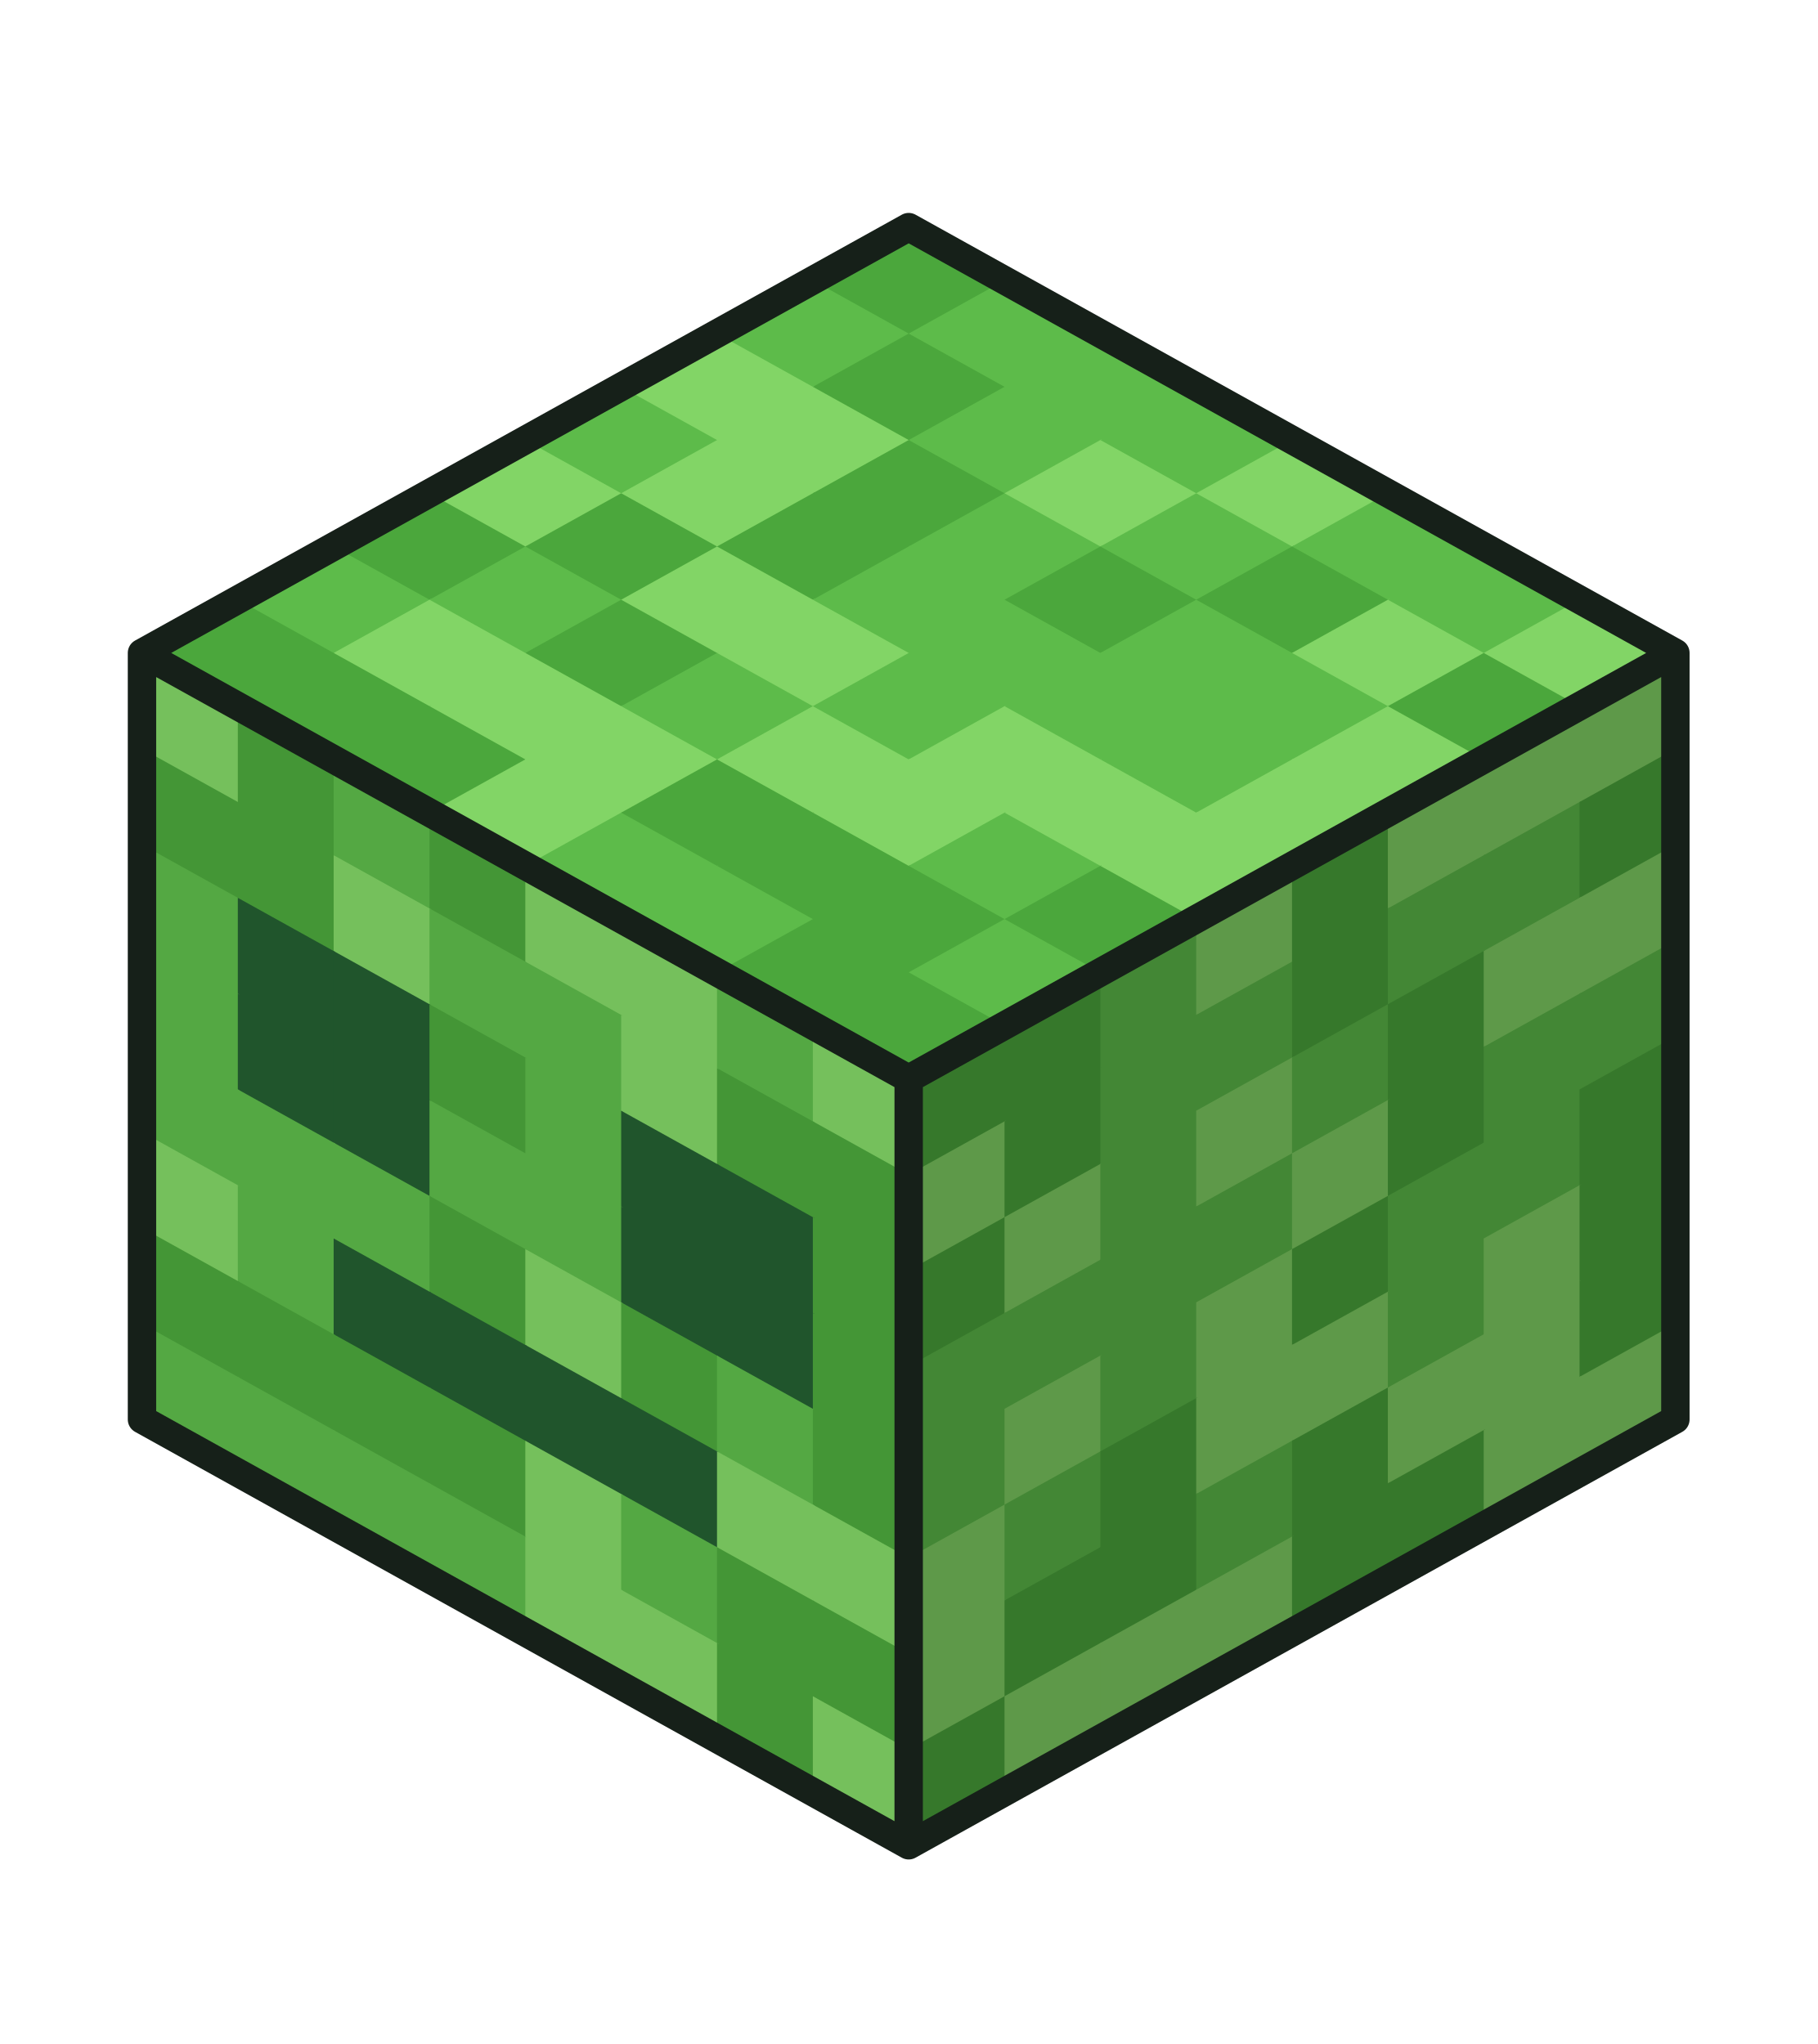
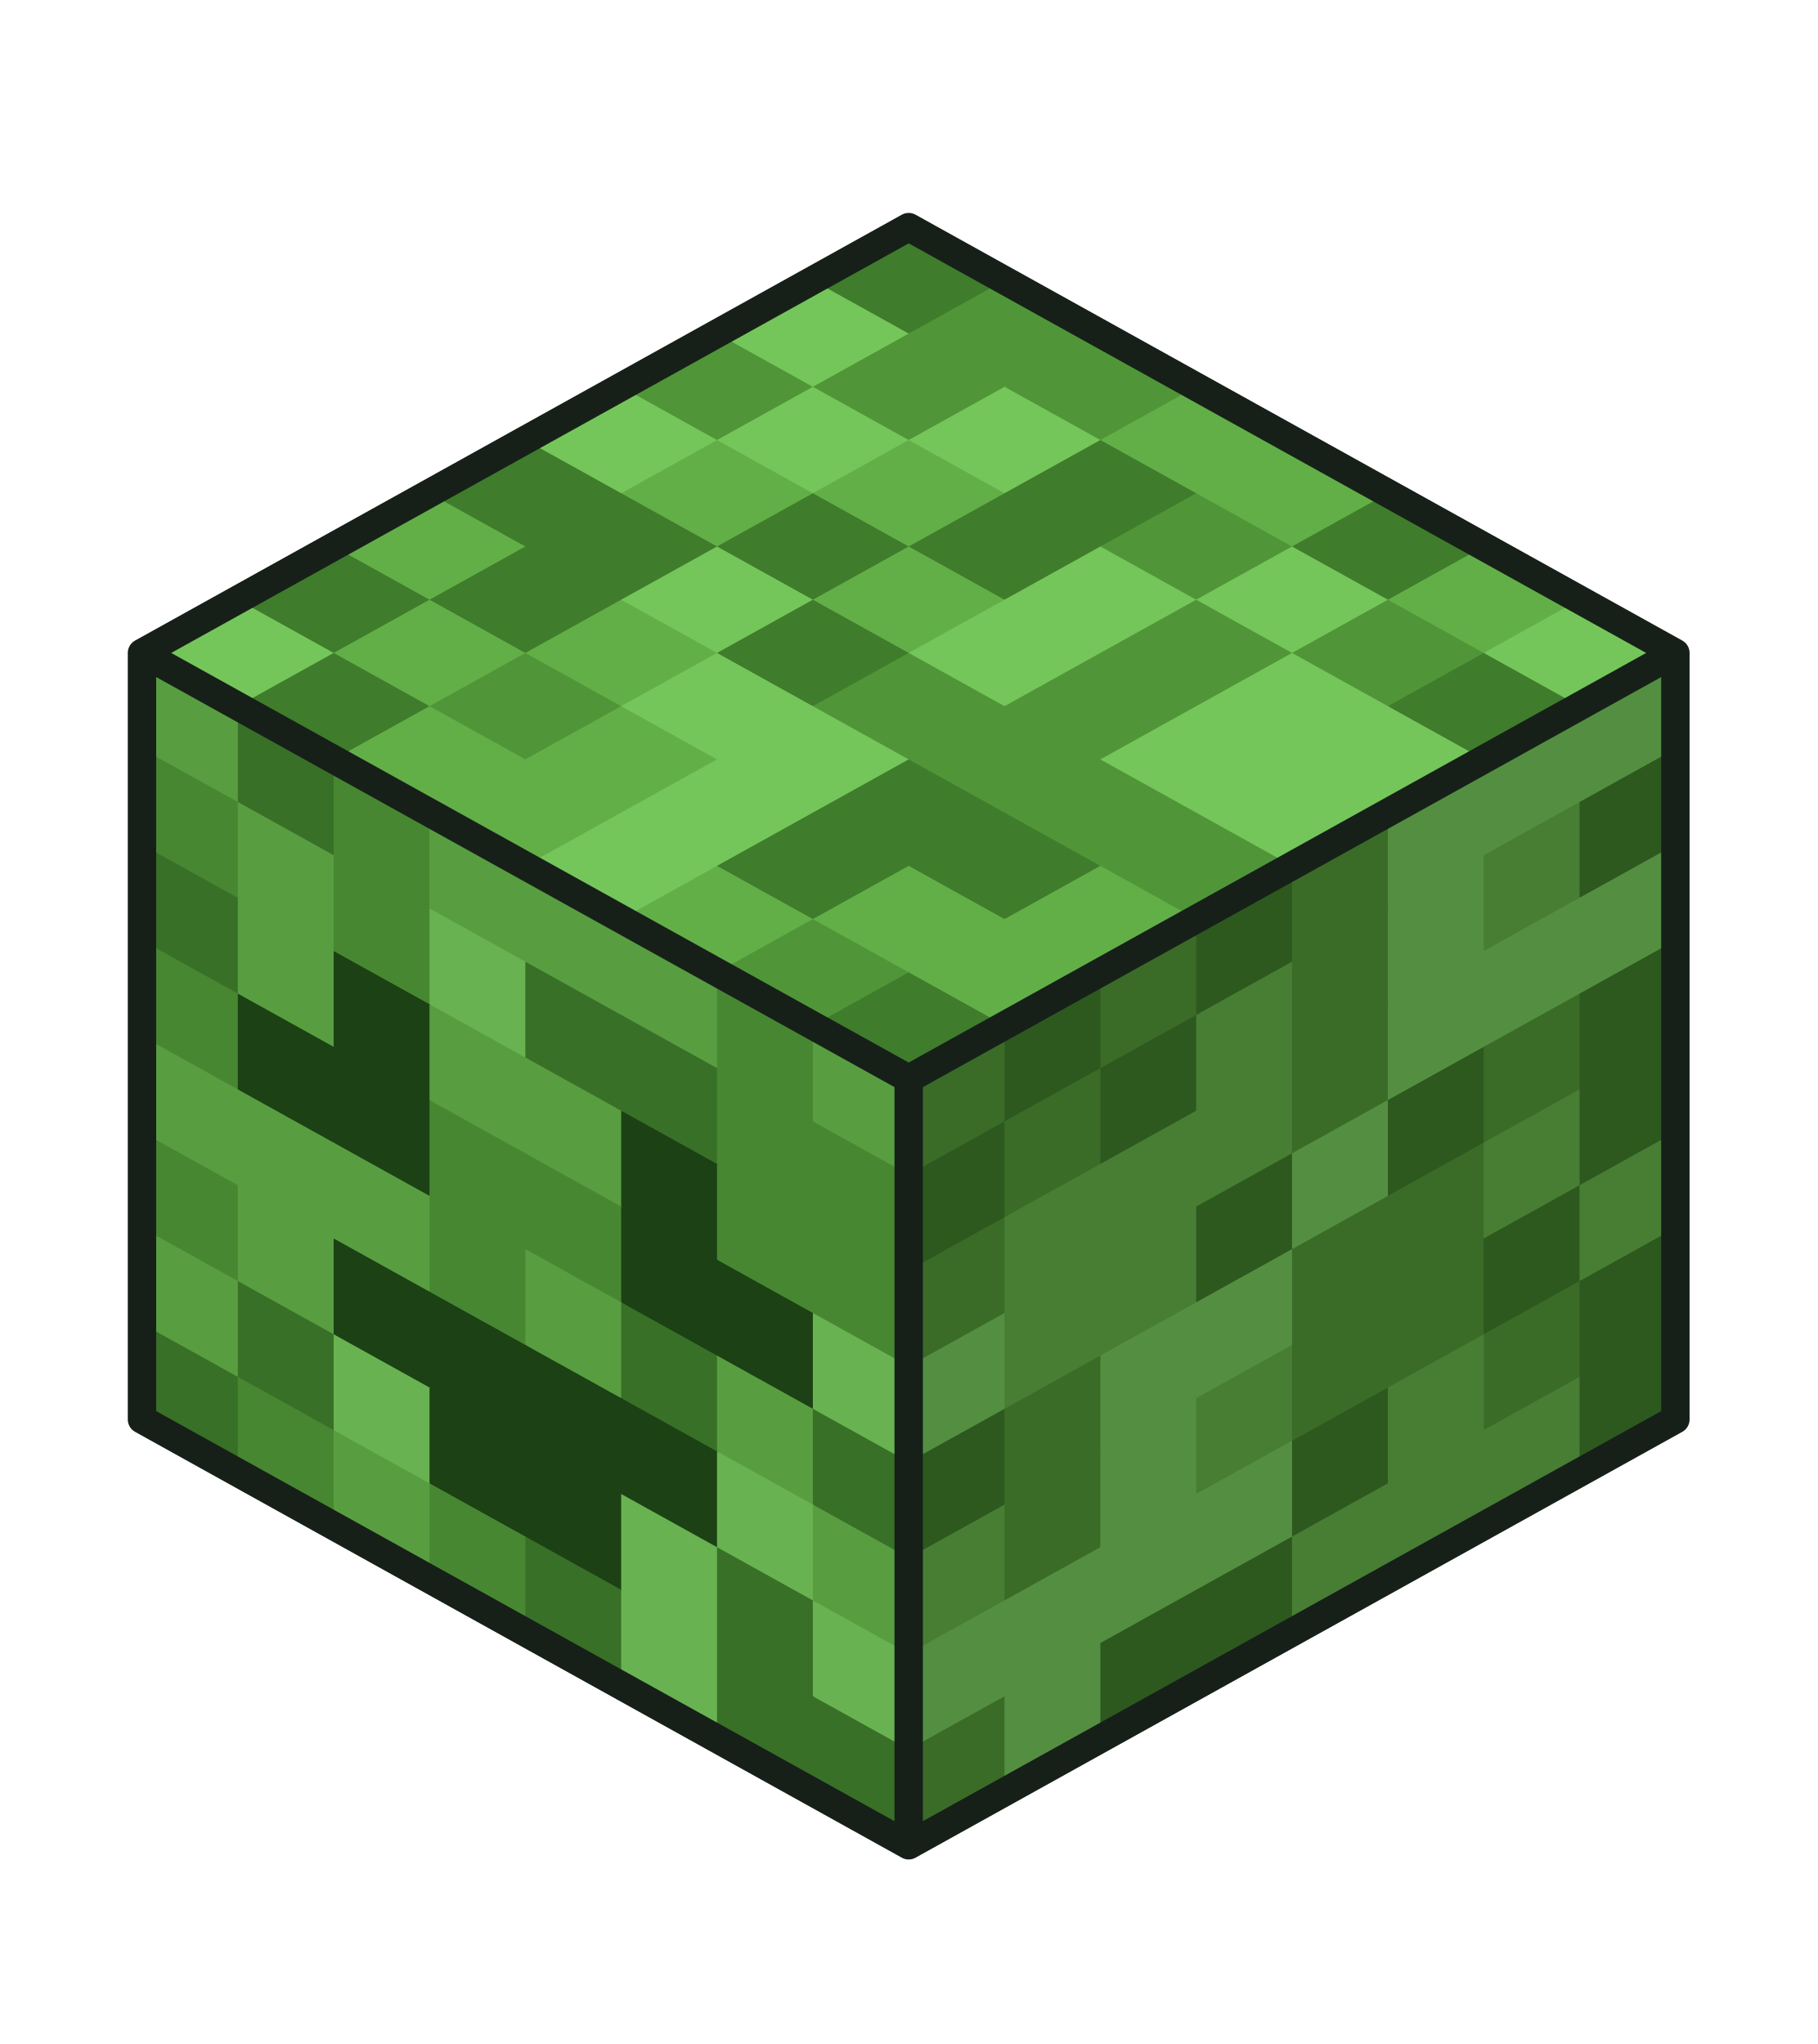
<svg xmlns="http://www.w3.org/2000/svg" viewBox="0 0 128 144" role="img">
  <g transform="matrix(6.75 -3.75 6.75 3.75 10 46)">
-     <rect x="0" y="0" width="1.015" height="1.015" fill="#4ba73c" />
-     <rect x="1" y="0" width="1.015" height="1.015" fill="#5dbb4a" />
-     <rect x="2" y="0" width="1.015" height="1.015" fill="#4ba73c" />
-     <rect x="3" y="0" width="1.015" height="1.015" fill="#82d566" />
-     <rect x="4" y="0" width="1.015" height="1.015" fill="#5dbb4a" />
-     <rect x="5" y="0" width="1.015" height="1.015" fill="#82d566" />
-     <rect x="6" y="0" width="1.015" height="1.015" fill="#5dbb4a" />
-     <rect x="7" y="0" width="1.015" height="1.015" fill="#4ba73c" />
-     <rect x="0" y="1" width="1.015" height="1.015" fill="#4ba73c" />
-     <rect x="1" y="1" width="1.015" height="1.015" fill="#82d566" />
-     <rect x="2" y="1" width="1.015" height="1.015" fill="#5dbb4a" />
-     <rect x="3" y="1" width="1.015" height="1.015" fill="#4ba73c" />
-     <rect x="4" y="1" width="1.015" height="1.015" fill="#82d566" />
-     <rect x="5" y="1" width="1.015" height="1.015" fill="#82d566" />
-     <rect x="6" y="1" width="1.015" height="1.015" fill="#4ba73c" />
-     <rect x="7" y="1" width="1.015" height="1.015" fill="#5dbb4a" />
-     <rect x="0" y="2" width="1.015" height="1.015" fill="#4ba73c" />
-     <rect x="1" y="2" width="1.015" height="1.015" fill="#82d566" />
-     <rect x="2" y="2" width="1.015" height="1.015" fill="#4ba73c" />
-     <rect x="3" y="2" width="1.015" height="1.015" fill="#82d566" />
-     <rect x="4" y="2" width="1.015" height="1.015" fill="#4ba73c" />
-     <rect x="5" y="2" width="1.015" height="1.015" fill="#4ba73c" />
-     <rect x="6" y="2" width="1.015" height="1.015" fill="#5dbb4a" />
-     <rect x="7" y="2" width="1.015" height="1.015" fill="#5dbb4a" />
-     <rect x="0" y="3" width="1.015" height="1.015" fill="#82d566" />
-     <rect x="1" y="3" width="1.015" height="1.015" fill="#82d566" />
-     <rect x="2" y="3" width="1.015" height="1.015" fill="#5dbb4a" />
-     <rect x="3" y="3" width="1.015" height="1.015" fill="#82d566" />
-     <rect x="4" y="3" width="1.015" height="1.015" fill="#5dbb4a" />
-     <rect x="5" y="3" width="1.015" height="1.015" fill="#5dbb4a" />
-     <rect x="6" y="3" width="1.015" height="1.015" fill="#82d566" />
-     <rect x="7" y="3" width="1.015" height="1.015" fill="#5dbb4a" />
-     <rect x="0" y="4" width="1.015" height="1.015" fill="#5dbb4a" />
-     <rect x="1" y="4" width="1.015" height="1.015" fill="#4ba73c" />
-     <rect x="2" y="4" width="1.015" height="1.015" fill="#82d566" />
-     <rect x="3" y="4" width="1.015" height="1.015" fill="#5dbb4a" />
-     <rect x="4" y="4" width="1.015" height="1.015" fill="#5dbb4a" />
-     <rect x="5" y="4" width="1.015" height="1.015" fill="#4ba73c" />
-     <rect x="6" y="4" width="1.015" height="1.015" fill="#5dbb4a" />
-     <rect x="7" y="4" width="1.015" height="1.015" fill="#82d566" />
-     <rect x="0" y="5" width="1.015" height="1.015" fill="#5dbb4a" />
-     <rect x="1" y="5" width="1.015" height="1.015" fill="#4ba73c" />
-     <rect x="2" y="5" width="1.015" height="1.015" fill="#82d566" />
-     <rect x="3" y="5" width="1.015" height="1.015" fill="#82d566" />
-     <rect x="4" y="5" width="1.015" height="1.015" fill="#5dbb4a" />
-     <rect x="5" y="5" width="1.015" height="1.015" fill="#5dbb4a" />
-     <rect x="6" y="5" width="1.015" height="1.015" fill="#4ba73c" />
-     <rect x="7" y="5" width="1.015" height="1.015" fill="#5dbb4a" />
-     <rect x="0" y="6" width="1.015" height="1.015" fill="#4ba73c" />
-     <rect x="1" y="6" width="1.015" height="1.015" fill="#4ba73c" />
-     <rect x="2" y="6" width="1.015" height="1.015" fill="#5dbb4a" />
-     <rect x="3" y="6" width="1.015" height="1.015" fill="#82d566" />
-     <rect x="4" y="6" width="1.015" height="1.015" fill="#5dbb4a" />
-     <rect x="5" y="6" width="1.015" height="1.015" fill="#5dbb4a" />
-     <rect x="6" y="6" width="1.015" height="1.015" fill="#82d566" />
-     <rect x="7" y="6" width="1.015" height="1.015" fill="#5dbb4a" />
-     <rect x="0" y="7" width="1.015" height="1.015" fill="#4ba73c" />
-     <rect x="1" y="7" width="1.015" height="1.015" fill="#5dbb4a" />
-     <rect x="2" y="7" width="1.015" height="1.015" fill="#4ba73c" />
-     <rect x="3" y="7" width="1.015" height="1.015" fill="#82d566" />
-     <rect x="4" y="7" width="1.015" height="1.015" fill="#82d566" />
-     <rect x="5" y="7" width="1.015" height="1.015" fill="#82d566" />
-     <rect x="6" y="7" width="1.015" height="1.015" fill="#4ba73c" />
-     <rect x="7" y="7" width="1.015" height="1.015" fill="#82d566" />
+     <rect x="0" y="0" width="1.015" height="1.015" fill="#75c65a" />
+     <rect x="1" y="0" width="1.015" height="1.015" fill="#3f7c2b" />
+     <rect x="2" y="0" width="1.015" height="1.015" fill="#62af48" />
+     <rect x="3" y="0" width="1.015" height="1.015" fill="#3f7c2b" />
+     <rect x="4" y="0" width="1.015" height="1.015" fill="#75c65a" />
+     <rect x="5" y="0" width="1.015" height="1.015" fill="#509638" />
+     <rect x="6" y="0" width="1.015" height="1.015" fill="#75c65a" />
+     <rect x="7" y="0" width="1.015" height="1.015" fill="#3f7c2b" />
+     <rect x="0" y="1" width="1.015" height="1.015" fill="#3f7c2b" />
+     <rect x="1" y="1" width="1.015" height="1.015" fill="#62af48" />
+     <rect x="2" y="1" width="1.015" height="1.015" fill="#3f7c2b" />
+     <rect x="3" y="1" width="1.015" height="1.015" fill="#3f7c2b" />
+     <rect x="4" y="1" width="1.015" height="1.015" fill="#62af48" />
+     <rect x="5" y="1" width="1.015" height="1.015" fill="#75c65a" />
+     <rect x="6" y="1" width="1.015" height="1.015" fill="#509638" />
+     <rect x="7" y="1" width="1.015" height="1.015" fill="#509638" />
+     <rect x="0" y="2" width="1.015" height="1.015" fill="#62af48" />
+     <rect x="1" y="2" width="1.015" height="1.015" fill="#509638" />
+     <rect x="2" y="2" width="1.015" height="1.015" fill="#62af48" />
+     <rect x="3" y="2" width="1.015" height="1.015" fill="#75c65a" />
+     <rect x="4" y="2" width="1.015" height="1.015" fill="#3f7c2b" />
+     <rect x="5" y="2" width="1.015" height="1.015" fill="#62af48" />
+     <rect x="6" y="2" width="1.015" height="1.015" fill="#75c65a" />
+     <rect x="7" y="2" width="1.015" height="1.015" fill="#509638" />
+     <rect x="0" y="3" width="1.015" height="1.015" fill="#62af48" />
+     <rect x="1" y="3" width="1.015" height="1.015" fill="#62af48" />
+     <rect x="2" y="3" width="1.015" height="1.015" fill="#75c65a" />
+     <rect x="3" y="3" width="1.015" height="1.015" fill="#3f7c2b" />
+     <rect x="4" y="3" width="1.015" height="1.015" fill="#62af48" />
+     <rect x="5" y="3" width="1.015" height="1.015" fill="#3f7c2b" />
+     <rect x="6" y="3" width="1.015" height="1.015" fill="#3f7c2b" />
+     <rect x="7" y="3" width="1.015" height="1.015" fill="#62af48" />
+     <rect x="0" y="4" width="1.015" height="1.015" fill="#75c65a" />
+     <rect x="1" y="4" width="1.015" height="1.015" fill="#75c65a" />
+     <rect x="2" y="4" width="1.015" height="1.015" fill="#75c65a" />
+     <rect x="3" y="4" width="1.015" height="1.015" fill="#509638" />
+     <rect x="4" y="4" width="1.015" height="1.015" fill="#75c65a" />
+     <rect x="5" y="4" width="1.015" height="1.015" fill="#75c65a" />
+     <rect x="6" y="4" width="1.015" height="1.015" fill="#509638" />
+     <rect x="7" y="4" width="1.015" height="1.015" fill="#62af48" />
+     <rect x="0" y="5" width="1.015" height="1.015" fill="#62af48" />
+     <rect x="1" y="5" width="1.015" height="1.015" fill="#3f7c2b" />
+     <rect x="2" y="5" width="1.015" height="1.015" fill="#3f7c2b" />
+     <rect x="3" y="5" width="1.015" height="1.015" fill="#509638" />
+     <rect x="4" y="5" width="1.015" height="1.015" fill="#509638" />
+     <rect x="5" y="5" width="1.015" height="1.015" fill="#509638" />
+     <rect x="6" y="5" width="1.015" height="1.015" fill="#75c65a" />
+     <rect x="7" y="5" width="1.015" height="1.015" fill="#3f7c2b" />
+     <rect x="0" y="6" width="1.015" height="1.015" fill="#509638" />
+     <rect x="1" y="6" width="1.015" height="1.015" fill="#62af48" />
+     <rect x="2" y="6" width="1.015" height="1.015" fill="#3f7c2b" />
+     <rect x="3" y="6" width="1.015" height="1.015" fill="#509638" />
+     <rect x="4" y="6" width="1.015" height="1.015" fill="#75c65a" />
+     <rect x="5" y="6" width="1.015" height="1.015" fill="#75c65a" />
+     <rect x="6" y="6" width="1.015" height="1.015" fill="#509638" />
+     <rect x="7" y="6" width="1.015" height="1.015" fill="#62af48" />
+     <rect x="0" y="7" width="1.015" height="1.015" fill="#3f7c2b" />
+     <rect x="1" y="7" width="1.015" height="1.015" fill="#62af48" />
+     <rect x="2" y="7" width="1.015" height="1.015" fill="#62af48" />
+     <rect x="3" y="7" width="1.015" height="1.015" fill="#509638" />
+     <rect x="4" y="7" width="1.015" height="1.015" fill="#75c65a" />
+     <rect x="5" y="7" width="1.015" height="1.015" fill="#75c65a" />
+     <rect x="6" y="7" width="1.015" height="1.015" fill="#3f7c2b" />
+     <rect x="7" y="7" width="1.015" height="1.015" fill="#75c65a" />
  </g>
  <g transform="matrix(6.75 3.75 0 6.75 10 46)">
-     <rect x="0" y="0" width="1.015" height="1.015" fill="#75c05c" />
-     <rect x="1" y="0" width="1.015" height="1.015" fill="#449636" />
-     <rect x="2" y="0" width="1.015" height="1.015" fill="#54a843" />
-     <rect x="3" y="0" width="1.015" height="1.015" fill="#449636" />
-     <rect x="4" y="0" width="1.015" height="1.015" fill="#75c05c" />
-     <rect x="5" y="0" width="1.015" height="1.015" fill="#75c05c" />
-     <rect x="6" y="0" width="1.015" height="1.015" fill="#54a843" />
-     <rect x="7" y="0" width="1.015" height="1.015" fill="#75c05c" />
-     <rect x="0" y="1" width="1.015" height="1.015" fill="#449636" />
-     <rect x="1" y="1" width="1.015" height="1.015" fill="#449636" />
-     <rect x="2" y="1" width="1.015" height="1.015" fill="#75c05c" />
-     <rect x="3" y="1" width="1.015" height="1.015" fill="#54a843" />
-     <rect x="4" y="1" width="1.015" height="1.015" fill="#54a843" />
-     <rect x="5" y="1" width="1.015" height="1.015" fill="#75c05c" />
-     <rect x="6" y="1" width="1.015" height="1.015" fill="#449636" />
-     <rect x="7" y="1" width="1.015" height="1.015" fill="#449636" />
-     <rect x="0" y="2" width="1.015" height="1.015" fill="#54a843" />
-     <rect x="1" y="2" width="1.015" height="1.015" fill="#20552c" />
-     <rect x="2" y="2" width="1.015" height="1.015" fill="#20552c" />
-     <rect x="3" y="2" width="1.015" height="1.015" fill="#449636" />
-     <rect x="4" y="2" width="1.015" height="1.015" fill="#54a843" />
-     <rect x="5" y="2" width="1.015" height="1.015" fill="#20552c" />
-     <rect x="6" y="2" width="1.015" height="1.015" fill="#20552c" />
-     <rect x="7" y="2" width="1.015" height="1.015" fill="#449636" />
-     <rect x="0" y="3" width="1.015" height="1.015" fill="#54a843" />
-     <rect x="1" y="3" width="1.015" height="1.015" fill="#20552c" />
-     <rect x="2" y="3" width="1.015" height="1.015" fill="#20552c" />
-     <rect x="3" y="3" width="1.015" height="1.015" fill="#54a843" />
-     <rect x="4" y="3" width="1.015" height="1.015" fill="#54a843" />
-     <rect x="5" y="3" width="1.015" height="1.015" fill="#20552c" />
-     <rect x="6" y="3" width="1.015" height="1.015" fill="#20552c" />
-     <rect x="7" y="3" width="1.015" height="1.015" fill="#449636" />
-     <rect x="0" y="4" width="1.015" height="1.015" fill="#54a843" />
-     <rect x="1" y="4" width="1.015" height="1.015" fill="#54a843" />
-     <rect x="2" y="4" width="1.015" height="1.015" fill="#54a843" />
-     <rect x="3" y="4" width="1.015" height="1.015" fill="#449636" />
-     <rect x="4" y="4" width="1.015" height="1.015" fill="#75c05c" />
-     <rect x="5" y="4" width="1.015" height="1.015" fill="#449636" />
-     <rect x="6" y="4" width="1.015" height="1.015" fill="#54a843" />
-     <rect x="7" y="4" width="1.015" height="1.015" fill="#449636" />
-     <rect x="0" y="5" width="1.015" height="1.015" fill="#75c05c" />
-     <rect x="1" y="5" width="1.015" height="1.015" fill="#54a843" />
-     <rect x="2" y="5" width="1.015" height="1.015" fill="#20552c" />
-     <rect x="3" y="5" width="1.015" height="1.015" fill="#20552c" />
-     <rect x="4" y="5" width="1.015" height="1.015" fill="#20552c" />
-     <rect x="5" y="5" width="1.015" height="1.015" fill="#20552c" />
-     <rect x="6" y="5" width="1.015" height="1.015" fill="#75c05c" />
-     <rect x="7" y="5" width="1.015" height="1.015" fill="#75c05c" />
-     <rect x="0" y="6" width="1.015" height="1.015" fill="#449636" />
-     <rect x="1" y="6" width="1.015" height="1.015" fill="#449636" />
-     <rect x="2" y="6" width="1.015" height="1.015" fill="#449636" />
-     <rect x="3" y="6" width="1.015" height="1.015" fill="#449636" />
-     <rect x="4" y="6" width="1.015" height="1.015" fill="#75c05c" />
-     <rect x="5" y="6" width="1.015" height="1.015" fill="#54a843" />
-     <rect x="6" y="6" width="1.015" height="1.015" fill="#449636" />
-     <rect x="7" y="6" width="1.015" height="1.015" fill="#449636" />
-     <rect x="0" y="7" width="1.015" height="1.015" fill="#54a843" />
-     <rect x="1" y="7" width="1.015" height="1.015" fill="#54a843" />
-     <rect x="2" y="7" width="1.015" height="1.015" fill="#54a843" />
-     <rect x="3" y="7" width="1.015" height="1.015" fill="#54a843" />
-     <rect x="4" y="7" width="1.015" height="1.015" fill="#75c05c" />
-     <rect x="5" y="7" width="1.015" height="1.015" fill="#75c05c" />
-     <rect x="6" y="7" width="1.015" height="1.015" fill="#449636" />
-     <rect x="7" y="7" width="1.015" height="1.015" fill="#75c05c" />
+     <rect x="0" y="0" width="1.015" height="1.015" fill="#589e41" />
+     <rect x="1" y="0" width="1.015" height="1.015" fill="#397027" />
+     <rect x="2" y="0" width="1.015" height="1.015" fill="#488732" />
+     <rect x="3" y="0" width="1.015" height="1.015" fill="#589e41" />
+     <rect x="4" y="0" width="1.015" height="1.015" fill="#589e41" />
+     <rect x="5" y="0" width="1.015" height="1.015" fill="#589e41" />
+     <rect x="6" y="0" width="1.015" height="1.015" fill="#488732" />
+     <rect x="7" y="0" width="1.015" height="1.015" fill="#589e41" />
+     <rect x="0" y="1" width="1.015" height="1.015" fill="#488732" />
+     <rect x="1" y="1" width="1.015" height="1.015" fill="#589e41" />
+     <rect x="2" y="1" width="1.015" height="1.015" fill="#488732" />
+     <rect x="3" y="1" width="1.015" height="1.015" fill="#69b251" />
+     <rect x="4" y="1" width="1.015" height="1.015" fill="#397027" />
+     <rect x="5" y="1" width="1.015" height="1.015" fill="#397027" />
+     <rect x="6" y="1" width="1.015" height="1.015" fill="#488732" />
+     <rect x="7" y="1" width="1.015" height="1.015" fill="#488732" />
+     <rect x="0" y="2" width="1.015" height="1.015" fill="#397027" />
+     <rect x="1" y="2" width="1.015" height="1.015" fill="#589e41" />
+     <rect x="2" y="2" width="1.015" height="1.015" fill="#1b4114" />
+     <rect x="3" y="2" width="1.015" height="1.015" fill="#589e41" />
+     <rect x="4" y="2" width="1.015" height="1.015" fill="#589e41" />
+     <rect x="5" y="2" width="1.015" height="1.015" fill="#1b4114" />
+     <rect x="6" y="2" width="1.015" height="1.015" fill="#488732" />
+     <rect x="7" y="2" width="1.015" height="1.015" fill="#488732" />
+     <rect x="0" y="3" width="1.015" height="1.015" fill="#488732" />
+     <rect x="1" y="3" width="1.015" height="1.015" fill="#1b4114" />
+     <rect x="2" y="3" width="1.015" height="1.015" fill="#1b4114" />
+     <rect x="3" y="3" width="1.015" height="1.015" fill="#488732" />
+     <rect x="4" y="3" width="1.015" height="1.015" fill="#488732" />
+     <rect x="5" y="3" width="1.015" height="1.015" fill="#1b4114" />
+     <rect x="6" y="3" width="1.015" height="1.015" fill="#1b4114" />
+     <rect x="7" y="3" width="1.015" height="1.015" fill="#69b251" />
+     <rect x="0" y="4" width="1.015" height="1.015" fill="#589e41" />
+     <rect x="1" y="4" width="1.015" height="1.015" fill="#589e41" />
+     <rect x="2" y="4" width="1.015" height="1.015" fill="#589e41" />
+     <rect x="3" y="4" width="1.015" height="1.015" fill="#488732" />
+     <rect x="4" y="4" width="1.015" height="1.015" fill="#589e41" />
+     <rect x="5" y="4" width="1.015" height="1.015" fill="#397027" />
+     <rect x="6" y="4" width="1.015" height="1.015" fill="#589e41" />
+     <rect x="7" y="4" width="1.015" height="1.015" fill="#397027" />
+     <rect x="0" y="5" width="1.015" height="1.015" fill="#488732" />
+     <rect x="1" y="5" width="1.015" height="1.015" fill="#589e41" />
+     <rect x="2" y="5" width="1.015" height="1.015" fill="#1b4114" />
+     <rect x="3" y="5" width="1.015" height="1.015" fill="#1b4114" />
+     <rect x="4" y="5" width="1.015" height="1.015" fill="#1b4114" />
+     <rect x="5" y="5" width="1.015" height="1.015" fill="#1b4114" />
+     <rect x="6" y="5" width="1.015" height="1.015" fill="#69b251" />
+     <rect x="7" y="5" width="1.015" height="1.015" fill="#589e41" />
+     <rect x="0" y="6" width="1.015" height="1.015" fill="#589e41" />
+     <rect x="1" y="6" width="1.015" height="1.015" fill="#397027" />
+     <rect x="2" y="6" width="1.015" height="1.015" fill="#69b251" />
+     <rect x="3" y="6" width="1.015" height="1.015" fill="#1b4114" />
+     <rect x="4" y="6" width="1.015" height="1.015" fill="#1b4114" />
+     <rect x="5" y="6" width="1.015" height="1.015" fill="#69b251" />
+     <rect x="6" y="6" width="1.015" height="1.015" fill="#397027" />
+     <rect x="7" y="6" width="1.015" height="1.015" fill="#69b251" />
+     <rect x="0" y="7" width="1.015" height="1.015" fill="#397027" />
+     <rect x="1" y="7" width="1.015" height="1.015" fill="#488732" />
+     <rect x="2" y="7" width="1.015" height="1.015" fill="#589e41" />
+     <rect x="3" y="7" width="1.015" height="1.015" fill="#488732" />
+     <rect x="4" y="7" width="1.015" height="1.015" fill="#397027" />
+     <rect x="5" y="7" width="1.015" height="1.015" fill="#69b251" />
+     <rect x="6" y="7" width="1.015" height="1.015" fill="#397027" />
+     <rect x="7" y="7" width="1.015" height="1.015" fill="#397027" />
  </g>
  <g transform="matrix(6.75 -3.75 0 6.75 64 76)">
-     <rect x="0" y="0" width="1.015" height="1.015" fill="#36782b" />
-     <rect x="1" y="0" width="1.015" height="1.015" fill="#36782b" />
-     <rect x="2" y="0" width="1.015" height="1.015" fill="#438735" />
-     <rect x="3" y="0" width="1.015" height="1.015" fill="#5e9949" />
-     <rect x="4" y="0" width="1.015" height="1.015" fill="#36782b" />
-     <rect x="5" y="0" width="1.015" height="1.015" fill="#5e9949" />
-     <rect x="6" y="0" width="1.015" height="1.015" fill="#5e9949" />
-     <rect x="7" y="0" width="1.015" height="1.015" fill="#5e9949" />
-     <rect x="0" y="1" width="1.015" height="1.015" fill="#5e9949" />
-     <rect x="1" y="1" width="1.015" height="1.015" fill="#36782b" />
-     <rect x="2" y="1" width="1.015" height="1.015" fill="#438735" />
-     <rect x="3" y="1" width="1.015" height="1.015" fill="#438735" />
-     <rect x="4" y="1" width="1.015" height="1.015" fill="#36782b" />
-     <rect x="5" y="1" width="1.015" height="1.015" fill="#438735" />
-     <rect x="6" y="1" width="1.015" height="1.015" fill="#438735" />
-     <rect x="7" y="1" width="1.015" height="1.015" fill="#36782b" />
-     <rect x="0" y="2" width="1.015" height="1.015" fill="#36782b" />
-     <rect x="1" y="2" width="1.015" height="1.015" fill="#5e9949" />
-     <rect x="2" y="2" width="1.015" height="1.015" fill="#438735" />
-     <rect x="3" y="2" width="1.015" height="1.015" fill="#5e9949" />
-     <rect x="4" y="2" width="1.015" height="1.015" fill="#438735" />
-     <rect x="5" y="2" width="1.015" height="1.015" fill="#36782b" />
-     <rect x="6" y="2" width="1.015" height="1.015" fill="#5e9949" />
-     <rect x="7" y="2" width="1.015" height="1.015" fill="#5e9949" />
-     <rect x="0" y="3" width="1.015" height="1.015" fill="#438735" />
-     <rect x="1" y="3" width="1.015" height="1.015" fill="#438735" />
-     <rect x="2" y="3" width="1.015" height="1.015" fill="#438735" />
-     <rect x="3" y="3" width="1.015" height="1.015" fill="#438735" />
-     <rect x="4" y="3" width="1.015" height="1.015" fill="#5e9949" />
-     <rect x="5" y="3" width="1.015" height="1.015" fill="#36782b" />
-     <rect x="6" y="3" width="1.015" height="1.015" fill="#438735" />
-     <rect x="7" y="3" width="1.015" height="1.015" fill="#438735" />
-     <rect x="0" y="4" width="1.015" height="1.015" fill="#438735" />
-     <rect x="1" y="4" width="1.015" height="1.015" fill="#5e9949" />
-     <rect x="2" y="4" width="1.015" height="1.015" fill="#438735" />
-     <rect x="3" y="4" width="1.015" height="1.015" fill="#5e9949" />
-     <rect x="4" y="4" width="1.015" height="1.015" fill="#36782b" />
-     <rect x="5" y="4" width="1.015" height="1.015" fill="#438735" />
-     <rect x="6" y="4" width="1.015" height="1.015" fill="#438735" />
-     <rect x="7" y="4" width="1.015" height="1.015" fill="#36782b" />
-     <rect x="0" y="5" width="1.015" height="1.015" fill="#5e9949" />
-     <rect x="1" y="5" width="1.015" height="1.015" fill="#438735" />
-     <rect x="2" y="5" width="1.015" height="1.015" fill="#36782b" />
-     <rect x="3" y="5" width="1.015" height="1.015" fill="#5e9949" />
-     <rect x="4" y="5" width="1.015" height="1.015" fill="#5e9949" />
-     <rect x="5" y="5" width="1.015" height="1.015" fill="#438735" />
-     <rect x="6" y="5" width="1.015" height="1.015" fill="#5e9949" />
-     <rect x="7" y="5" width="1.015" height="1.015" fill="#36782b" />
-     <rect x="0" y="6" width="1.015" height="1.015" fill="#5e9949" />
-     <rect x="1" y="6" width="1.015" height="1.015" fill="#36782b" />
-     <rect x="2" y="6" width="1.015" height="1.015" fill="#36782b" />
-     <rect x="3" y="6" width="1.015" height="1.015" fill="#438735" />
-     <rect x="4" y="6" width="1.015" height="1.015" fill="#36782b" />
-     <rect x="5" y="6" width="1.015" height="1.015" fill="#5e9949" />
-     <rect x="6" y="6" width="1.015" height="1.015" fill="#5e9949" />
-     <rect x="7" y="6" width="1.015" height="1.015" fill="#36782b" />
-     <rect x="0" y="7" width="1.015" height="1.015" fill="#36782b" />
-     <rect x="1" y="7" width="1.015" height="1.015" fill="#5e9949" />
-     <rect x="2" y="7" width="1.015" height="1.015" fill="#5e9949" />
-     <rect x="3" y="7" width="1.015" height="1.015" fill="#5e9949" />
-     <rect x="4" y="7" width="1.015" height="1.015" fill="#36782b" />
-     <rect x="5" y="7" width="1.015" height="1.015" fill="#36782b" />
-     <rect x="6" y="7" width="1.015" height="1.015" fill="#5e9949" />
-     <rect x="7" y="7" width="1.015" height="1.015" fill="#5e9949" />
+     <rect x="0" y="0" width="1.015" height="1.015" fill="#3a6c28" />
+     <rect x="1" y="0" width="1.015" height="1.015" fill="#2d591f" />
+     <rect x="2" y="0" width="1.015" height="1.015" fill="#3a6c28" />
+     <rect x="3" y="0" width="1.015" height="1.015" fill="#2d591f" />
+     <rect x="4" y="0" width="1.015" height="1.015" fill="#3a6c28" />
+     <rect x="5" y="0" width="1.015" height="1.015" fill="#548f41" />
+     <rect x="6" y="0" width="1.015" height="1.015" fill="#548f41" />
+     <rect x="7" y="0" width="1.015" height="1.015" fill="#548f41" />
+     <rect x="0" y="1" width="1.015" height="1.015" fill="#2d591f" />
+     <rect x="1" y="1" width="1.015" height="1.015" fill="#3a6c28" />
+     <rect x="2" y="1" width="1.015" height="1.015" fill="#2d591f" />
+     <rect x="3" y="1" width="1.015" height="1.015" fill="#477e34" />
+     <rect x="4" y="1" width="1.015" height="1.015" fill="#3a6c28" />
+     <rect x="5" y="1" width="1.015" height="1.015" fill="#548f41" />
+     <rect x="6" y="1" width="1.015" height="1.015" fill="#477e34" />
+     <rect x="7" y="1" width="1.015" height="1.015" fill="#2d591f" />
+     <rect x="0" y="2" width="1.015" height="1.015" fill="#3a6c28" />
+     <rect x="1" y="2" width="1.015" height="1.015" fill="#477e34" />
+     <rect x="2" y="2" width="1.015" height="1.015" fill="#477e34" />
+     <rect x="3" y="2" width="1.015" height="1.015" fill="#477e34" />
+     <rect x="4" y="2" width="1.015" height="1.015" fill="#3a6c28" />
+     <rect x="5" y="2" width="1.015" height="1.015" fill="#548f41" />
+     <rect x="6" y="2" width="1.015" height="1.015" fill="#548f41" />
+     <rect x="7" y="2" width="1.015" height="1.015" fill="#548f41" />
+     <rect x="0" y="3" width="1.015" height="1.015" fill="#548f41" />
+     <rect x="1" y="3" width="1.015" height="1.015" fill="#477e34" />
+     <rect x="2" y="3" width="1.015" height="1.015" fill="#477e34" />
+     <rect x="3" y="3" width="1.015" height="1.015" fill="#2d591f" />
+     <rect x="4" y="3" width="1.015" height="1.015" fill="#548f41" />
+     <rect x="5" y="3" width="1.015" height="1.015" fill="#2d591f" />
+     <rect x="6" y="3" width="1.015" height="1.015" fill="#3a6c28" />
+     <rect x="7" y="3" width="1.015" height="1.015" fill="#2d591f" />
+     <rect x="0" y="4" width="1.015" height="1.015" fill="#2d591f" />
+     <rect x="1" y="4" width="1.015" height="1.015" fill="#3a6c28" />
+     <rect x="2" y="4" width="1.015" height="1.015" fill="#548f41" />
+     <rect x="3" y="4" width="1.015" height="1.015" fill="#548f41" />
+     <rect x="4" y="4" width="1.015" height="1.015" fill="#3a6c28" />
+     <rect x="5" y="4" width="1.015" height="1.015" fill="#3a6c28" />
+     <rect x="6" y="4" width="1.015" height="1.015" fill="#477e34" />
+     <rect x="7" y="4" width="1.015" height="1.015" fill="#2d591f" />
+     <rect x="0" y="5" width="1.015" height="1.015" fill="#477e34" />
+     <rect x="1" y="5" width="1.015" height="1.015" fill="#3a6c28" />
+     <rect x="2" y="5" width="1.015" height="1.015" fill="#548f41" />
+     <rect x="3" y="5" width="1.015" height="1.015" fill="#477e34" />
+     <rect x="4" y="5" width="1.015" height="1.015" fill="#3a6c28" />
+     <rect x="5" y="5" width="1.015" height="1.015" fill="#3a6c28" />
+     <rect x="6" y="5" width="1.015" height="1.015" fill="#2d591f" />
+     <rect x="7" y="5" width="1.015" height="1.015" fill="#477e34" />
+     <rect x="0" y="6" width="1.015" height="1.015" fill="#548f41" />
+     <rect x="1" y="6" width="1.015" height="1.015" fill="#548f41" />
+     <rect x="2" y="6" width="1.015" height="1.015" fill="#548f41" />
+     <rect x="3" y="6" width="1.015" height="1.015" fill="#548f41" />
+     <rect x="4" y="6" width="1.015" height="1.015" fill="#2d591f" />
+     <rect x="5" y="6" width="1.015" height="1.015" fill="#477e34" />
+     <rect x="6" y="6" width="1.015" height="1.015" fill="#3a6c28" />
+     <rect x="7" y="6" width="1.015" height="1.015" fill="#2d591f" />
+     <rect x="0" y="7" width="1.015" height="1.015" fill="#3a6c28" />
+     <rect x="1" y="7" width="1.015" height="1.015" fill="#548f41" />
+     <rect x="2" y="7" width="1.015" height="1.015" fill="#2d591f" />
+     <rect x="3" y="7" width="1.015" height="1.015" fill="#2d591f" />
+     <rect x="4" y="7" width="1.015" height="1.015" fill="#477e34" />
+     <rect x="5" y="7" width="1.015" height="1.015" fill="#477e34" />
+     <rect x="6" y="7" width="1.015" height="1.015" fill="#477e34" />
+     <rect x="7" y="7" width="1.015" height="1.015" fill="#2d591f" />
  </g>
  <path d="M64 16 118 46V100L64 130 10 100V46Z M10 46 64 76 118 46 M64 76V130" fill="none" stroke="#162019" stroke-width="2" stroke-linejoin="round" />
</svg>
